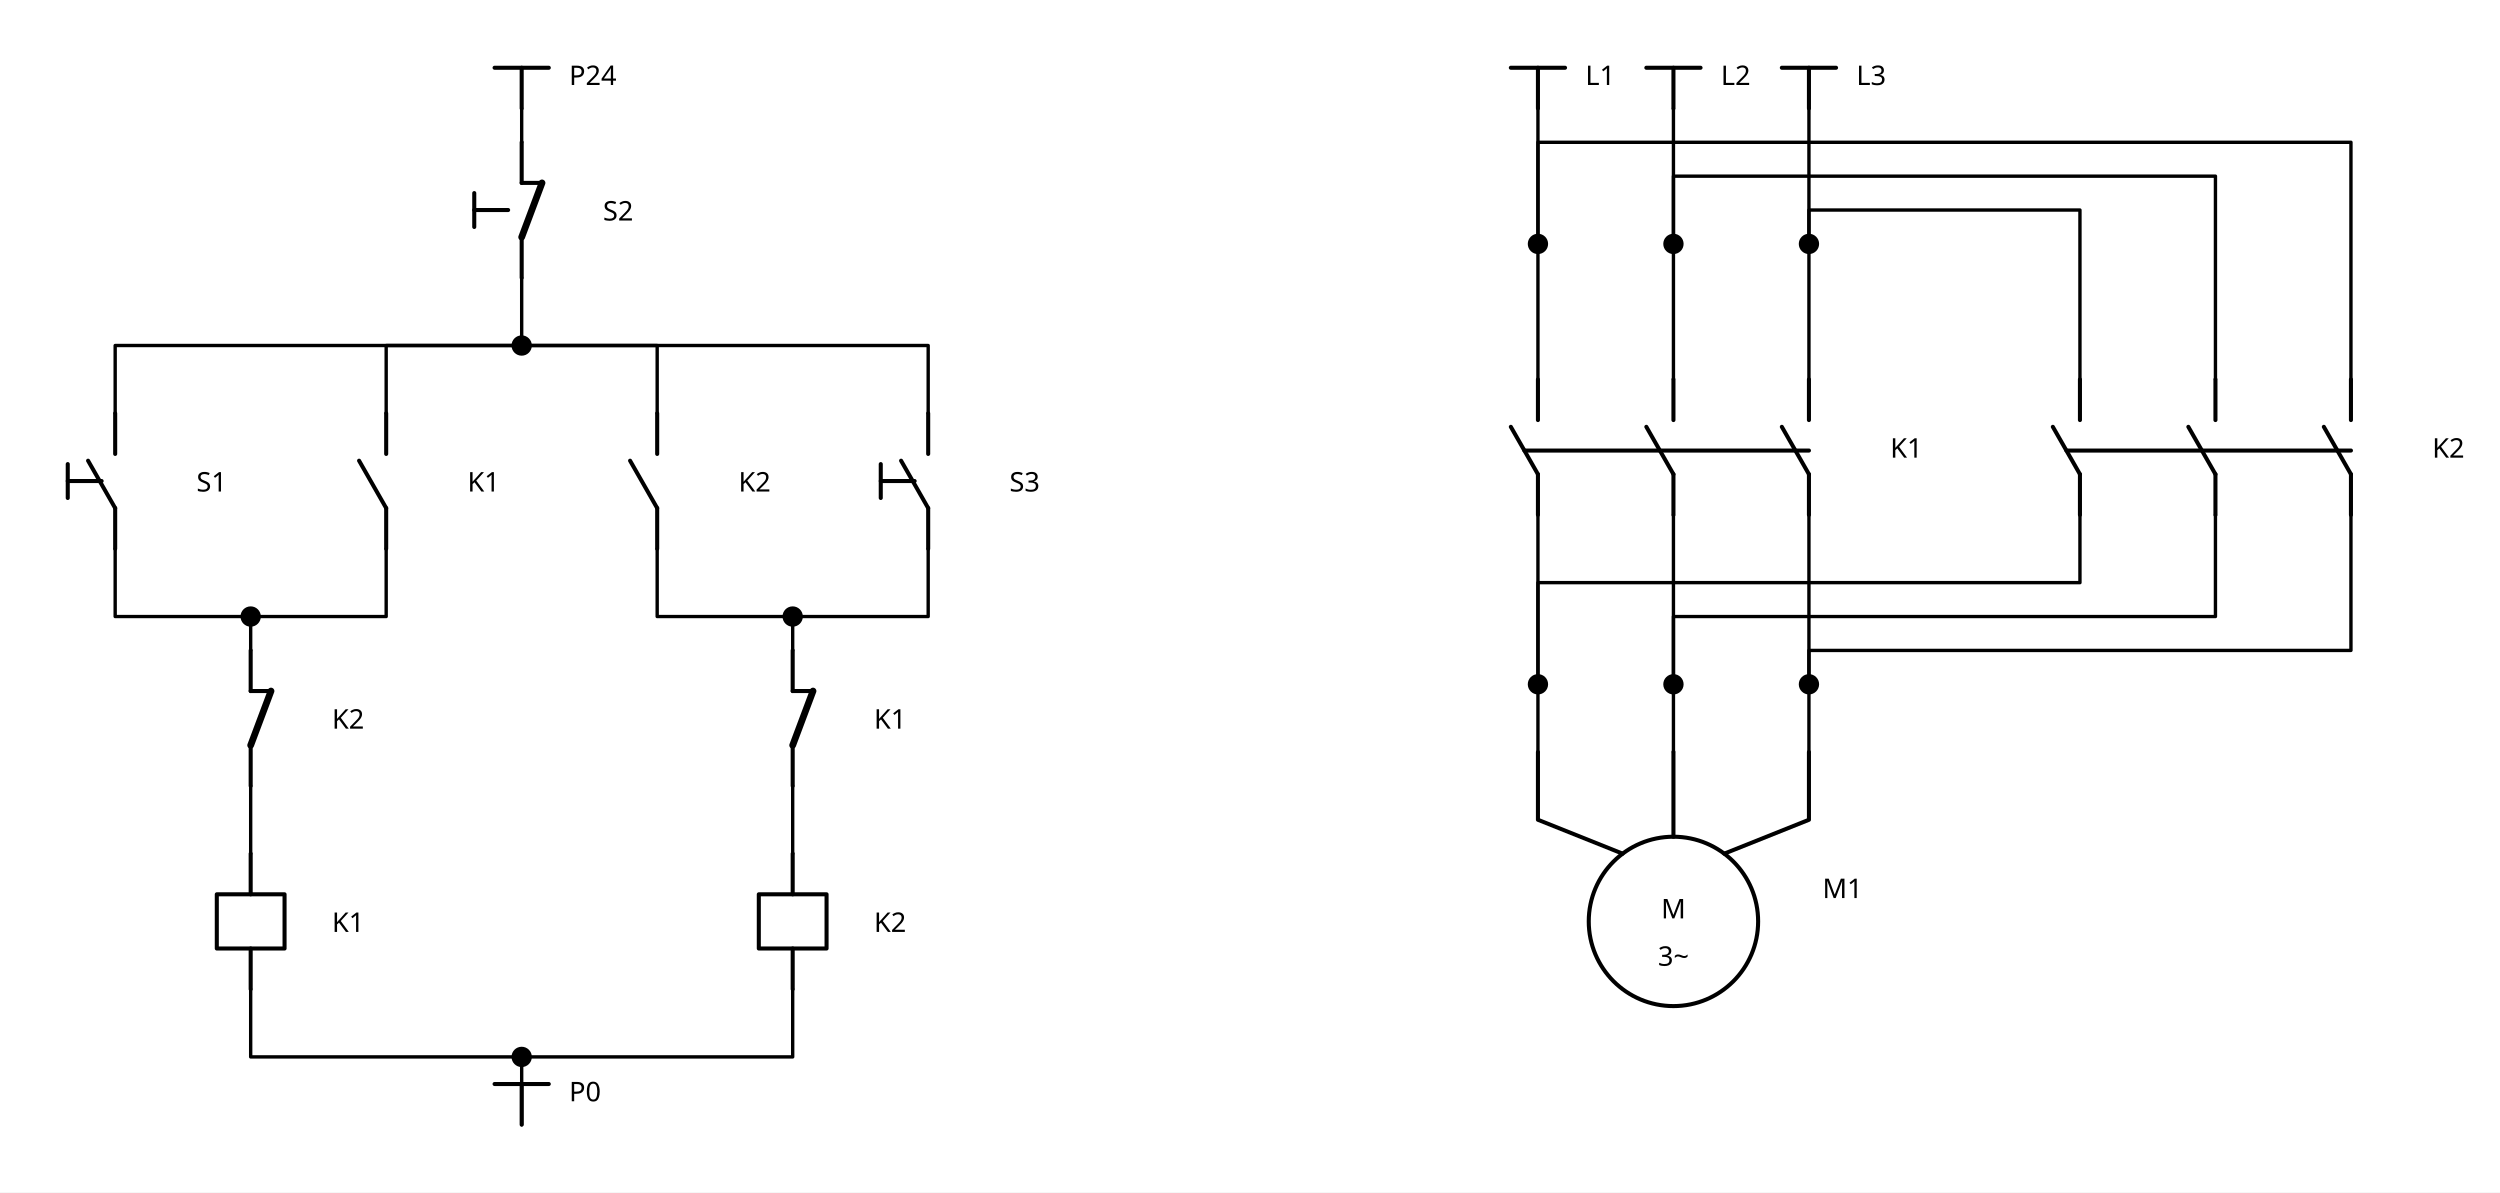
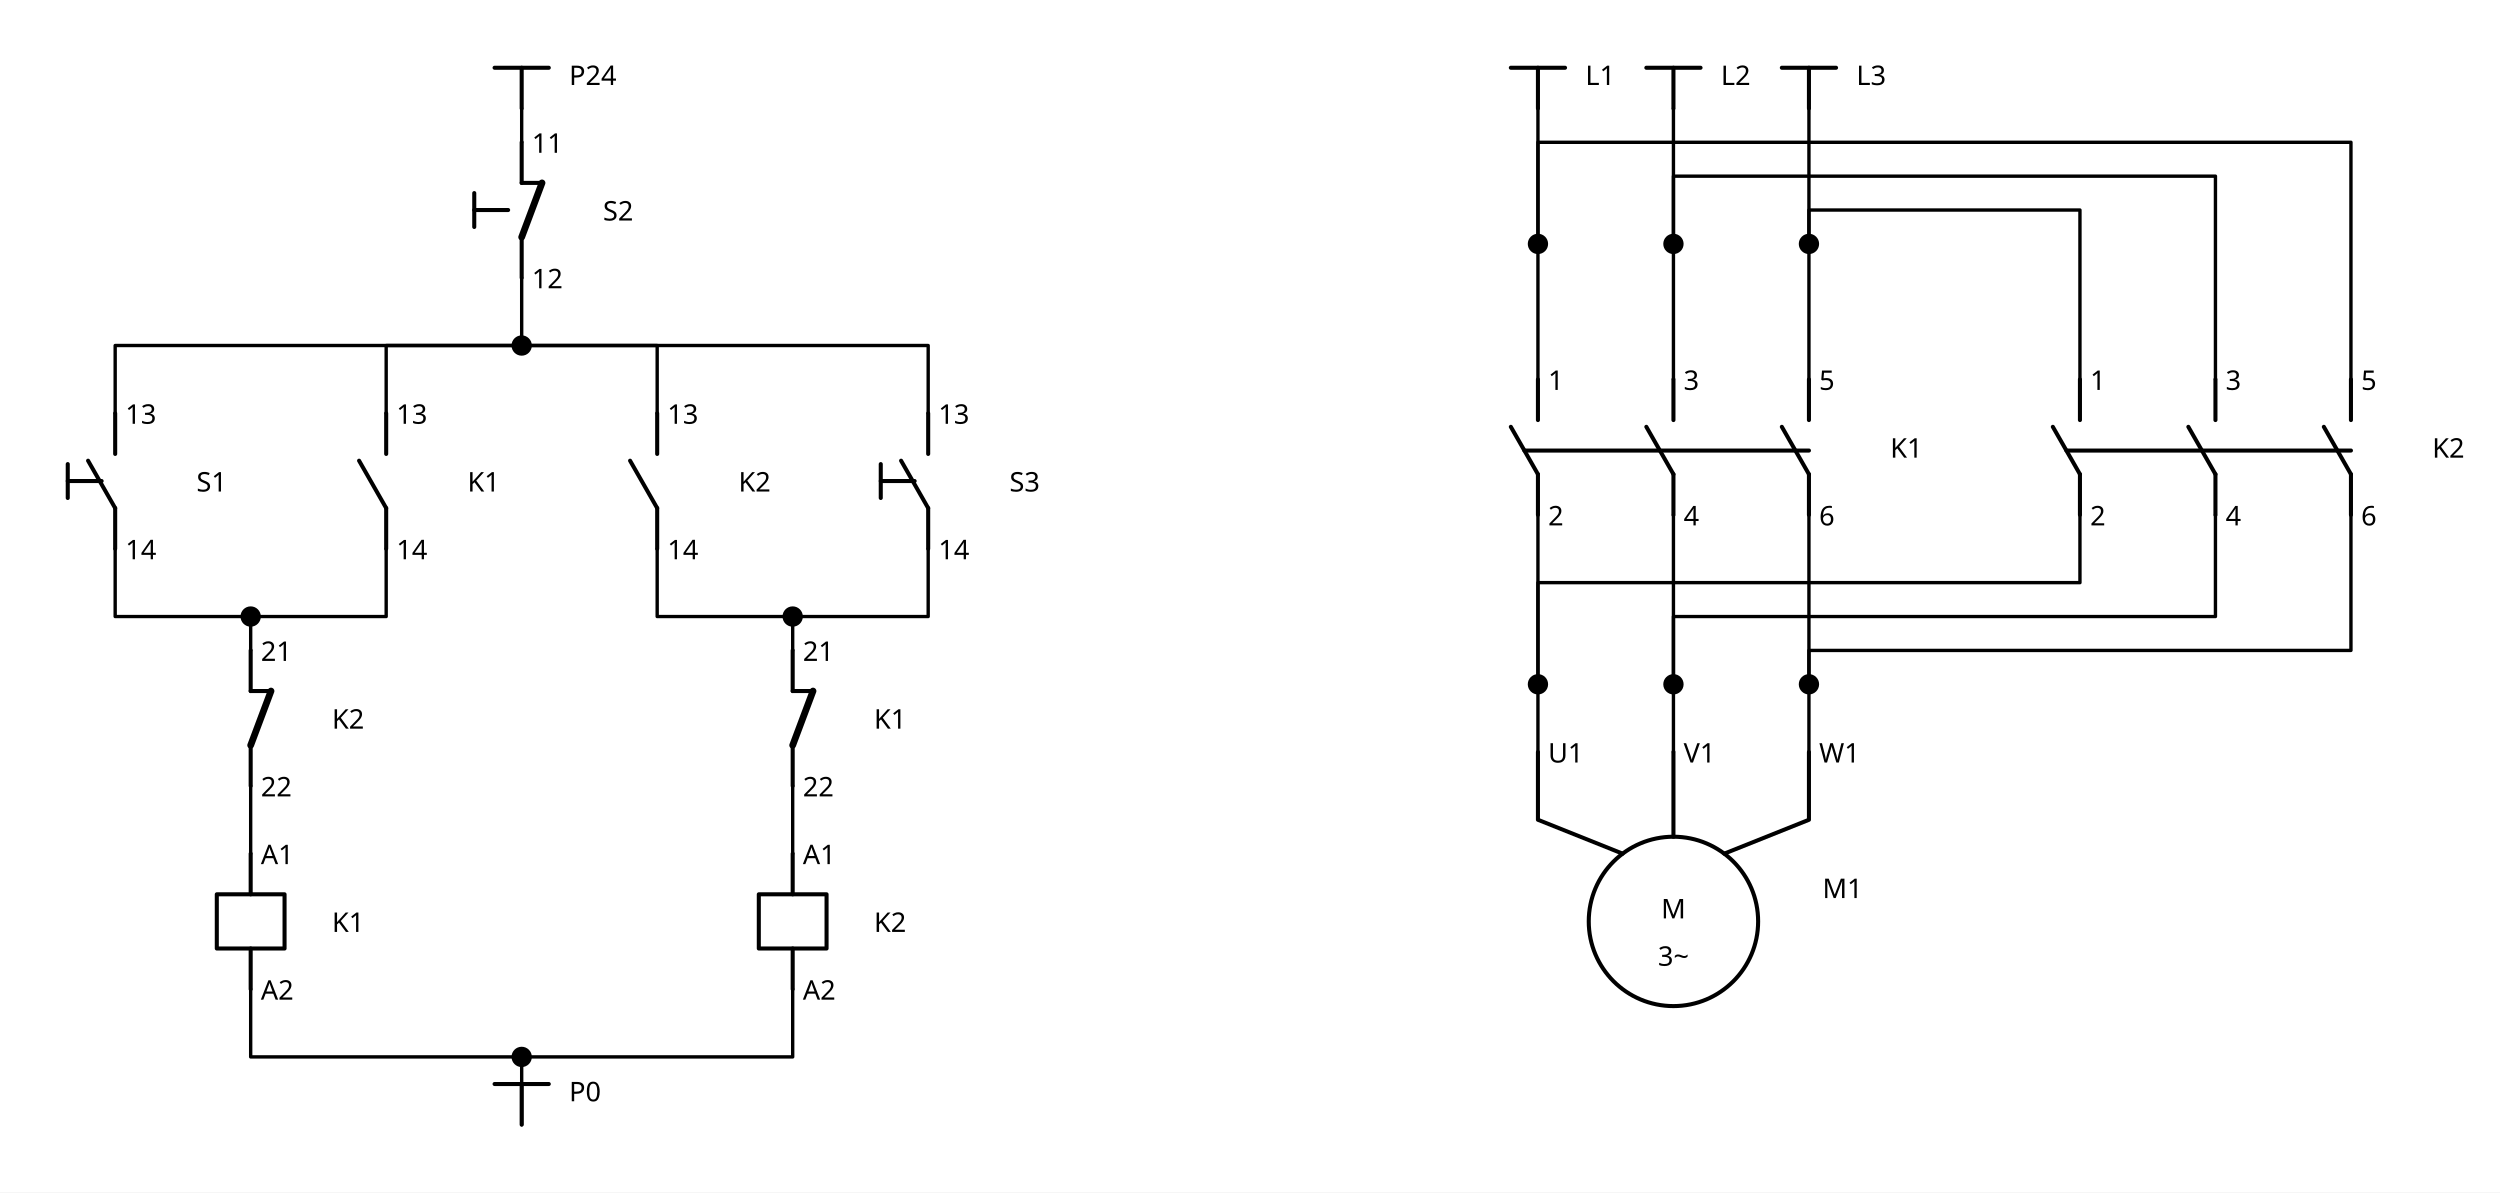
<svg xmlns="http://www.w3.org/2000/svg" version="1.1" viewBox="-154 -32 738 352" width="738" height="352" stroke-linecap="round" stroke-linejoin="round">
  <rect x="-154" y="-32" width="738" height="352" fill="#ffffff" />
  <polyline points="0,0 0,10" fill="none" stroke="#000000" stroke-width="1" />
  <polyline points="0,50 0,70" fill="none" stroke="#000000" stroke-width="1" />
  <polyline points="0,70 -120,70 -120,90" fill="none" stroke="#000000" stroke-width="1" />
  <polyline points="0,70 -40,70 -40,90" fill="none" stroke="#000000" stroke-width="1" />
  <polyline points="-120,130 -120,150 -80,150" fill="none" stroke="#000000" stroke-width="1" />
  <polyline points="-40,130 -40,150 -80,150" fill="none" stroke="#000000" stroke-width="1" />
  <polyline points="-80,150 -80,160" fill="none" stroke="#000000" stroke-width="1" />
  <polyline points="-80,200 -80,220" fill="none" stroke="#000000" stroke-width="1" />
  <polyline points="-80,260 -80,280 0,280" fill="none" stroke="#000000" stroke-width="1" />
  <polyline points="0,70 120,70 120,90" fill="none" stroke="#000000" stroke-width="1" />
  <polyline points="0,70 40,70 40,90" fill="none" stroke="#000000" stroke-width="1" />
  <polyline points="120,130 120,150 80,150" fill="none" stroke="#000000" stroke-width="1" />
  <polyline points="40,130 40,150 80,150" fill="none" stroke="#000000" stroke-width="1" />
  <polyline points="80,150 80,160" fill="none" stroke="#000000" stroke-width="1" />
  <polyline points="80,200 80,220" fill="none" stroke="#000000" stroke-width="1" />
  <polyline points="80,260 80,280 0,280" fill="none" stroke="#000000" stroke-width="1" />
  <polyline points="0,280 0,300" fill="none" stroke="#000000" stroke-width="1" />
  <polyline points="300,0 300,40" fill="none" stroke="#000000" stroke-width="1" />
  <polyline points="340,0 340,40" fill="none" stroke="#000000" stroke-width="1" />
  <polyline points="380,0 380,40" fill="none" stroke="#000000" stroke-width="1" />
  <polyline points="300,170 300,190" fill="none" stroke="#000000" stroke-width="1" />
  <polyline points="340,170 340,190" fill="none" stroke="#000000" stroke-width="1" />
  <polyline points="380,170 380,190" fill="none" stroke="#000000" stroke-width="1" />
  <polyline points="300,40 300,80" fill="none" stroke="#000000" stroke-width="1" />
  <polyline points="300,120 300,170" fill="none" stroke="#000000" stroke-width="1" />
  <polyline points="380,40 380,30 460,30 460,80" fill="none" stroke="#000000" stroke-width="1" />
  <polyline points="460,120 460,140 300,140 300,170" fill="none" stroke="#000000" stroke-width="1" />
  <polyline points="340,40 340,80" fill="none" stroke="#000000" stroke-width="1" />
  <polyline points="340,120 340,170" fill="none" stroke="#000000" stroke-width="1" />
  <polyline points="340,40 340,20 500,20 500,80" fill="none" stroke="#000000" stroke-width="1" />
  <polyline points="500,120 500,150 340,150 340,170" fill="none" stroke="#000000" stroke-width="1" />
  <polyline points="380,40 380,80" fill="none" stroke="#000000" stroke-width="1" />
  <polyline points="380,120 380,170" fill="none" stroke="#000000" stroke-width="1" />
  <polyline points="300,40 300,10 540,10 540,80" fill="none" stroke="#000000" stroke-width="1" />
  <polyline points="540,120 540,160 380,160 380,170" fill="none" stroke="#000000" stroke-width="1" />
  <circle cx="0" cy="70" r="3" fill="#000000" />
  <circle cx="-80" cy="150" r="3" fill="#000000" />
  <circle cx="80" cy="150" r="3" fill="#000000" />
  <circle cx="0" cy="280" r="3" fill="#000000" />
  <circle cx="300" cy="40" r="3" fill="#000000" />
  <circle cx="340" cy="40" r="3" fill="#000000" />
  <circle cx="380" cy="40" r="3" fill="#000000" />
  <circle cx="300" cy="170" r="3" fill="#000000" />
  <circle cx="340" cy="170" r="3" fill="#000000" />
  <circle cx="380" cy="170" r="3" fill="#000000" />
  <line x1="-8" y1="-12" x2="8" y2="-12" fill="none" stroke="#000000" stroke-width="1.2" />
  <line x1="0" y1="-12" x2="0" y2="0" fill="none" stroke="#000000" stroke-width="1.2" />
  <line x1="-8" y1="288" x2="8" y2="288" fill="none" stroke="#000000" stroke-width="1.2" />
  <line x1="0" y1="288" x2="0" y2="300" fill="none" stroke="#000000" stroke-width="1.2" />
  <line x1="292" y1="-12" x2="308" y2="-12" fill="none" stroke="#000000" stroke-width="1.2" />
  <line x1="300" y1="-12" x2="300" y2="0" fill="none" stroke="#000000" stroke-width="1.2" />
  <line x1="332" y1="-12" x2="348" y2="-12" fill="none" stroke="#000000" stroke-width="1.2" />
  <line x1="340" y1="-12" x2="340" y2="0" fill="none" stroke="#000000" stroke-width="1.2" />
  <line x1="372" y1="-12" x2="388" y2="-12" fill="none" stroke="#000000" stroke-width="1.2" />
  <line x1="380" y1="-12" x2="380" y2="0" fill="none" stroke="#000000" stroke-width="1.2" />
  <line x1="0" y1="10" x2="0" y2="22" fill="none" stroke="#000000" stroke-width="1.2" />
  <line x1="0" y1="38" x2="0" y2="50" fill="none" stroke="#000000" stroke-width="1.2" />
  <line x1="0" y1="22" x2="6" y2="22" fill="none" stroke="#000000" stroke-width="1.2" />
  <line x1="0" y1="38" x2="6" y2="22" fill="none" stroke="#000000" stroke-width="2" />
  <line x1="-4" y1="30" x2="-14" y2="30" fill="none" stroke="#000000" stroke-width="1.2" />
  <line x1="-14" y1="25" x2="-14" y2="35" fill="none" stroke="#000000" stroke-width="1.2" />
  <line x1="-120" y1="90" x2="-120" y2="102" fill="none" stroke="#000000" stroke-width="1.2" />
  <line x1="-120" y1="118" x2="-120" y2="130" fill="none" stroke="#000000" stroke-width="1.2" />
  <line x1="-120" y1="118" x2="-128" y2="104" fill="none" stroke="#000000" stroke-width="1.2" />
  <line x1="-124" y1="110" x2="-134" y2="110" fill="none" stroke="#000000" stroke-width="1.2" />
  <line x1="-134" y1="105" x2="-134" y2="115" fill="none" stroke="#000000" stroke-width="1.2" />
  <line x1="120" y1="90" x2="120" y2="102" fill="none" stroke="#000000" stroke-width="1.2" />
  <line x1="120" y1="118" x2="120" y2="130" fill="none" stroke="#000000" stroke-width="1.2" />
  <line x1="120" y1="118" x2="112" y2="104" fill="none" stroke="#000000" stroke-width="1.2" />
  <line x1="116" y1="110" x2="106" y2="110" fill="none" stroke="#000000" stroke-width="1.2" />
  <line x1="106" y1="105" x2="106" y2="115" fill="none" stroke="#000000" stroke-width="1.2" />
  <line x1="-80" y1="220" x2="-80" y2="232" fill="none" stroke="#000000" stroke-width="1.2" />
  <line x1="-80" y1="248" x2="-80" y2="260" fill="none" stroke="#000000" stroke-width="1.2" />
  <rect x="-90" y="232" width="20" height="16" fill="none" stroke="#000000" stroke-width="1.2" />
  <line x1="300" y1="80" x2="300" y2="92" fill="none" stroke="#000000" stroke-width="1.2" />
  <line x1="300" y1="108" x2="300" y2="120" fill="none" stroke="#000000" stroke-width="1.2" />
  <line x1="300" y1="108" x2="292" y2="94" fill="none" stroke="#000000" stroke-width="1.2" />
  <line x1="340" y1="80" x2="340" y2="92" fill="none" stroke="#000000" stroke-width="1.2" />
  <line x1="340" y1="108" x2="340" y2="120" fill="none" stroke="#000000" stroke-width="1.2" />
  <line x1="340" y1="108" x2="332" y2="94" fill="none" stroke="#000000" stroke-width="1.2" />
  <line x1="380" y1="80" x2="380" y2="92" fill="none" stroke="#000000" stroke-width="1.2" />
  <line x1="380" y1="108" x2="380" y2="120" fill="none" stroke="#000000" stroke-width="1.2" />
  <line x1="380" y1="108" x2="372" y2="94" fill="none" stroke="#000000" stroke-width="1.2" />
  <line x1="296" y1="101" x2="380" y2="101" fill="none" stroke="#000000" stroke-width="1.2" />
  <line x1="-40" y1="90" x2="-40" y2="102" fill="none" stroke="#000000" stroke-width="1.2" />
  <line x1="-40" y1="118" x2="-40" y2="130" fill="none" stroke="#000000" stroke-width="1.2" />
  <line x1="-40" y1="118" x2="-48" y2="104" fill="none" stroke="#000000" stroke-width="1.2" />
  <line x1="80" y1="160" x2="80" y2="172" fill="none" stroke="#000000" stroke-width="1.2" />
  <line x1="80" y1="188" x2="80" y2="200" fill="none" stroke="#000000" stroke-width="1.2" />
  <line x1="80" y1="172" x2="86" y2="172" fill="none" stroke="#000000" stroke-width="1.2" />
  <line x1="80" y1="188" x2="86" y2="172" fill="none" stroke="#000000" stroke-width="2" />
  <line x1="80" y1="220" x2="80" y2="232" fill="none" stroke="#000000" stroke-width="1.2" />
  <line x1="80" y1="248" x2="80" y2="260" fill="none" stroke="#000000" stroke-width="1.2" />
  <rect x="70" y="232" width="20" height="16" fill="none" stroke="#000000" stroke-width="1.2" />
  <line x1="460" y1="80" x2="460" y2="92" fill="none" stroke="#000000" stroke-width="1.2" />
  <line x1="460" y1="108" x2="460" y2="120" fill="none" stroke="#000000" stroke-width="1.2" />
  <line x1="460" y1="108" x2="452" y2="94" fill="none" stroke="#000000" stroke-width="1.2" />
  <line x1="500" y1="80" x2="500" y2="92" fill="none" stroke="#000000" stroke-width="1.2" />
  <line x1="500" y1="108" x2="500" y2="120" fill="none" stroke="#000000" stroke-width="1.2" />
  <line x1="500" y1="108" x2="492" y2="94" fill="none" stroke="#000000" stroke-width="1.2" />
  <line x1="540" y1="80" x2="540" y2="92" fill="none" stroke="#000000" stroke-width="1.2" />
  <line x1="540" y1="108" x2="540" y2="120" fill="none" stroke="#000000" stroke-width="1.2" />
  <line x1="540" y1="108" x2="532" y2="94" fill="none" stroke="#000000" stroke-width="1.2" />
  <line x1="456" y1="101" x2="540" y2="101" fill="none" stroke="#000000" stroke-width="1.2" />
  <line x1="40" y1="90" x2="40" y2="102" fill="none" stroke="#000000" stroke-width="1.2" />
  <line x1="40" y1="118" x2="40" y2="130" fill="none" stroke="#000000" stroke-width="1.2" />
  <line x1="40" y1="118" x2="32" y2="104" fill="none" stroke="#000000" stroke-width="1.2" />
  <line x1="-80" y1="160" x2="-80" y2="172" fill="none" stroke="#000000" stroke-width="1.2" />
  <line x1="-80" y1="188" x2="-80" y2="200" fill="none" stroke="#000000" stroke-width="1.2" />
  <line x1="-80" y1="172" x2="-74" y2="172" fill="none" stroke="#000000" stroke-width="1.2" />
  <line x1="-80" y1="188" x2="-74" y2="172" fill="none" stroke="#000000" stroke-width="2" />
  <polyline points="300,190 300,210 325,220" fill="none" stroke="#000000" stroke-width="1.2" />
  <line x1="340" y1="190" x2="340" y2="215" fill="none" stroke="#000000" stroke-width="1.2" />
  <polyline points="380,190 380,210 355,220" fill="none" stroke="#000000" stroke-width="1.2" />
  <circle cx="340" cy="240" r="25" fill="none" stroke="#000000" stroke-width="1.2" />
  <text x="340" y="236" text-anchor="middle" dominant-baseline="central" font-family="sans-serif" font-size="8" fill="#000000">M</text>
  <text x="340" y="250" text-anchor="middle" dominant-baseline="central" font-family="sans-serif" font-size="8" fill="#000000">3~</text>
  <text x="14" y="-10" text-anchor="start" dominant-baseline="central" font-family="sans-serif" font-size="8" fill="#000000">P24</text>
  <text x="14" y="290" text-anchor="start" dominant-baseline="central" font-family="sans-serif" font-size="8" fill="#000000">P0</text>
  <text x="314" y="-10" text-anchor="start" dominant-baseline="central" font-family="sans-serif" font-size="8" fill="#000000">L1</text>
  <text x="354" y="-10" text-anchor="start" dominant-baseline="central" font-family="sans-serif" font-size="8" fill="#000000">L2</text>
  <text x="394" y="-10" text-anchor="start" dominant-baseline="central" font-family="sans-serif" font-size="8" fill="#000000">L3</text>
  <text x="24" y="30" text-anchor="start" dominant-baseline="central" font-family="sans-serif" font-size="8" fill="#000000">S2</text>
+   <text x="3" y="10" text-anchor="start" dominant-baseline="central" font-family="sans-serif" font-size="8" fill="#000000">11</text>
+   <text x="3" y="50" text-anchor="start" dominant-baseline="central" font-family="sans-serif" font-size="8" fill="#000000">12</text>
  <text x="-96" y="110" text-anchor="start" dominant-baseline="central" font-family="sans-serif" font-size="8" fill="#000000">S1</text>
+   <text x="-117" y="90" text-anchor="start" dominant-baseline="central" font-family="sans-serif" font-size="8" fill="#000000">13</text>
+   <text x="-117" y="130" text-anchor="start" dominant-baseline="central" font-family="sans-serif" font-size="8" fill="#000000">14</text>
  <text x="144" y="110" text-anchor="start" dominant-baseline="central" font-family="sans-serif" font-size="8" fill="#000000">S3</text>
+   <text x="123" y="90" text-anchor="start" dominant-baseline="central" font-family="sans-serif" font-size="8" fill="#000000">13</text>
+   <text x="123" y="130" text-anchor="start" dominant-baseline="central" font-family="sans-serif" font-size="8" fill="#000000">14</text>
  <text x="-56" y="240" text-anchor="start" dominant-baseline="central" font-family="sans-serif" font-size="8" fill="#000000">K1</text>
+   <text x="-77" y="220" text-anchor="start" dominant-baseline="central" font-family="sans-serif" font-size="8" fill="#000000">A1</text>
+   <text x="-77" y="260" text-anchor="start" dominant-baseline="central" font-family="sans-serif" font-size="8" fill="#000000">A2</text>
  <text x="404" y="100" text-anchor="start" dominant-baseline="central" font-family="sans-serif" font-size="8" fill="#000000">K1</text>
+   <text x="303" y="80" text-anchor="start" dominant-baseline="central" font-family="sans-serif" font-size="8" fill="#000000">1</text>
+   <text x="303" y="120" text-anchor="start" dominant-baseline="central" font-family="sans-serif" font-size="8" fill="#000000">2</text>
+   <text x="343" y="80" text-anchor="start" dominant-baseline="central" font-family="sans-serif" font-size="8" fill="#000000">3</text>
+   <text x="343" y="120" text-anchor="start" dominant-baseline="central" font-family="sans-serif" font-size="8" fill="#000000">4</text>
+   <text x="383" y="80" text-anchor="start" dominant-baseline="central" font-family="sans-serif" font-size="8" fill="#000000">5</text>
+   <text x="383" y="120" text-anchor="start" dominant-baseline="central" font-family="sans-serif" font-size="8" fill="#000000">6</text>
  <text x="-16" y="110" text-anchor="start" dominant-baseline="central" font-family="sans-serif" font-size="8" fill="#000000">K1</text>
+   <text x="-37" y="90" text-anchor="start" dominant-baseline="central" font-family="sans-serif" font-size="8" fill="#000000">13</text>
+   <text x="-37" y="130" text-anchor="start" dominant-baseline="central" font-family="sans-serif" font-size="8" fill="#000000">14</text>
  <text x="104" y="180" text-anchor="start" dominant-baseline="central" font-family="sans-serif" font-size="8" fill="#000000">K1</text>
+   <text x="83" y="160" text-anchor="start" dominant-baseline="central" font-family="sans-serif" font-size="8" fill="#000000">21</text>
+   <text x="83" y="200" text-anchor="start" dominant-baseline="central" font-family="sans-serif" font-size="8" fill="#000000">22</text>
  <text x="104" y="240" text-anchor="start" dominant-baseline="central" font-family="sans-serif" font-size="8" fill="#000000">K2</text>
+   <text x="83" y="220" text-anchor="start" dominant-baseline="central" font-family="sans-serif" font-size="8" fill="#000000">A1</text>
+   <text x="83" y="260" text-anchor="start" dominant-baseline="central" font-family="sans-serif" font-size="8" fill="#000000">A2</text>
  <text x="564" y="100" text-anchor="start" dominant-baseline="central" font-family="sans-serif" font-size="8" fill="#000000">K2</text>
+   <text x="463" y="80" text-anchor="start" dominant-baseline="central" font-family="sans-serif" font-size="8" fill="#000000">1</text>
+   <text x="463" y="120" text-anchor="start" dominant-baseline="central" font-family="sans-serif" font-size="8" fill="#000000">2</text>
+   <text x="503" y="80" text-anchor="start" dominant-baseline="central" font-family="sans-serif" font-size="8" fill="#000000">3</text>
+   <text x="503" y="120" text-anchor="start" dominant-baseline="central" font-family="sans-serif" font-size="8" fill="#000000">4</text>
+   <text x="543" y="80" text-anchor="start" dominant-baseline="central" font-family="sans-serif" font-size="8" fill="#000000">5</text>
+   <text x="543" y="120" text-anchor="start" dominant-baseline="central" font-family="sans-serif" font-size="8" fill="#000000">6</text>
  <text x="64" y="110" text-anchor="start" dominant-baseline="central" font-family="sans-serif" font-size="8" fill="#000000">K2</text>
+   <text x="43" y="90" text-anchor="start" dominant-baseline="central" font-family="sans-serif" font-size="8" fill="#000000">13</text>
+   <text x="43" y="130" text-anchor="start" dominant-baseline="central" font-family="sans-serif" font-size="8" fill="#000000">14</text>
  <text x="-56" y="180" text-anchor="start" dominant-baseline="central" font-family="sans-serif" font-size="8" fill="#000000">K2</text>
+   <text x="-77" y="160" text-anchor="start" dominant-baseline="central" font-family="sans-serif" font-size="8" fill="#000000">21</text>
+   <text x="-77" y="200" text-anchor="start" dominant-baseline="central" font-family="sans-serif" font-size="8" fill="#000000">22</text>
  <text x="384" y="230" text-anchor="start" dominant-baseline="central" font-family="sans-serif" font-size="8" fill="#000000">M1</text>
+   <text x="303" y="190" text-anchor="start" dominant-baseline="central" font-family="sans-serif" font-size="8" fill="#000000">U1</text>
+   <text x="343" y="190" text-anchor="start" dominant-baseline="central" font-family="sans-serif" font-size="8" fill="#000000">V1</text>
+   <text x="383" y="190" text-anchor="start" dominant-baseline="central" font-family="sans-serif" font-size="8" fill="#000000">W1</text>
</svg>
